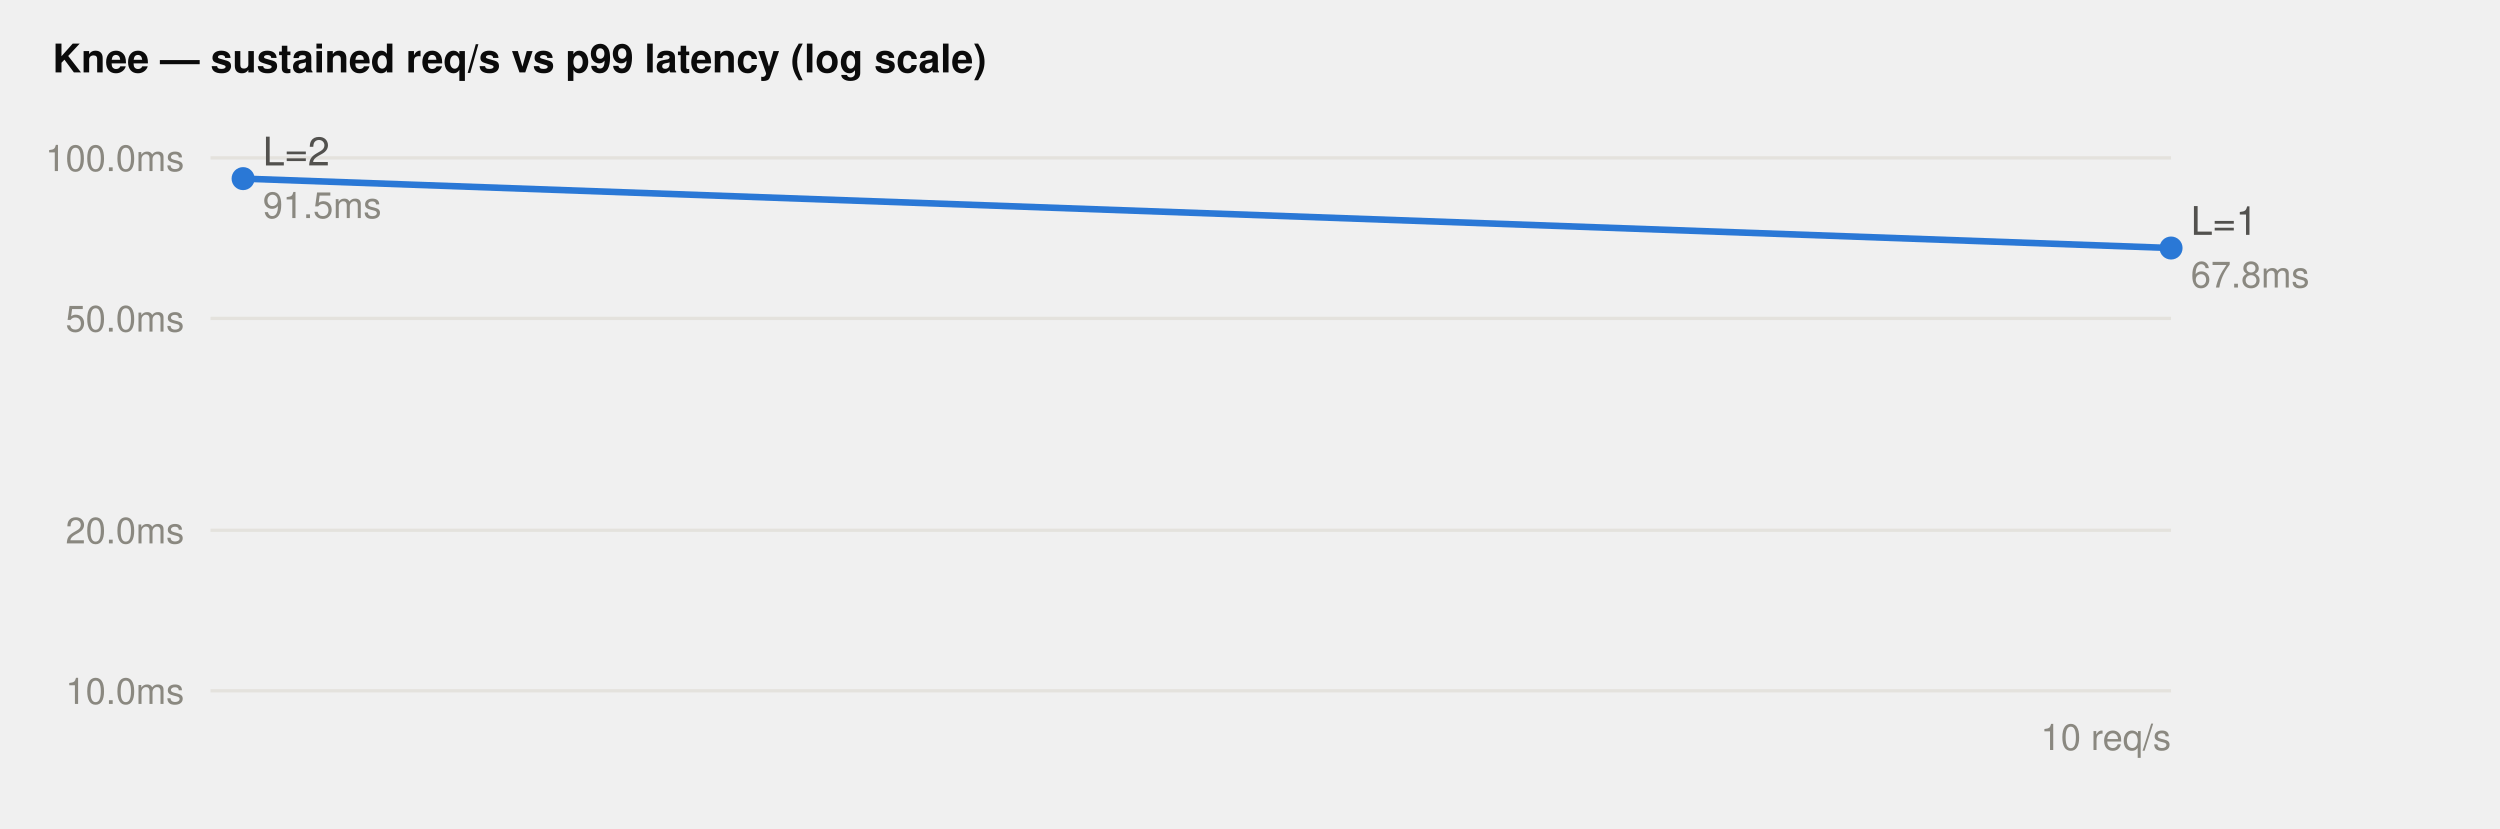
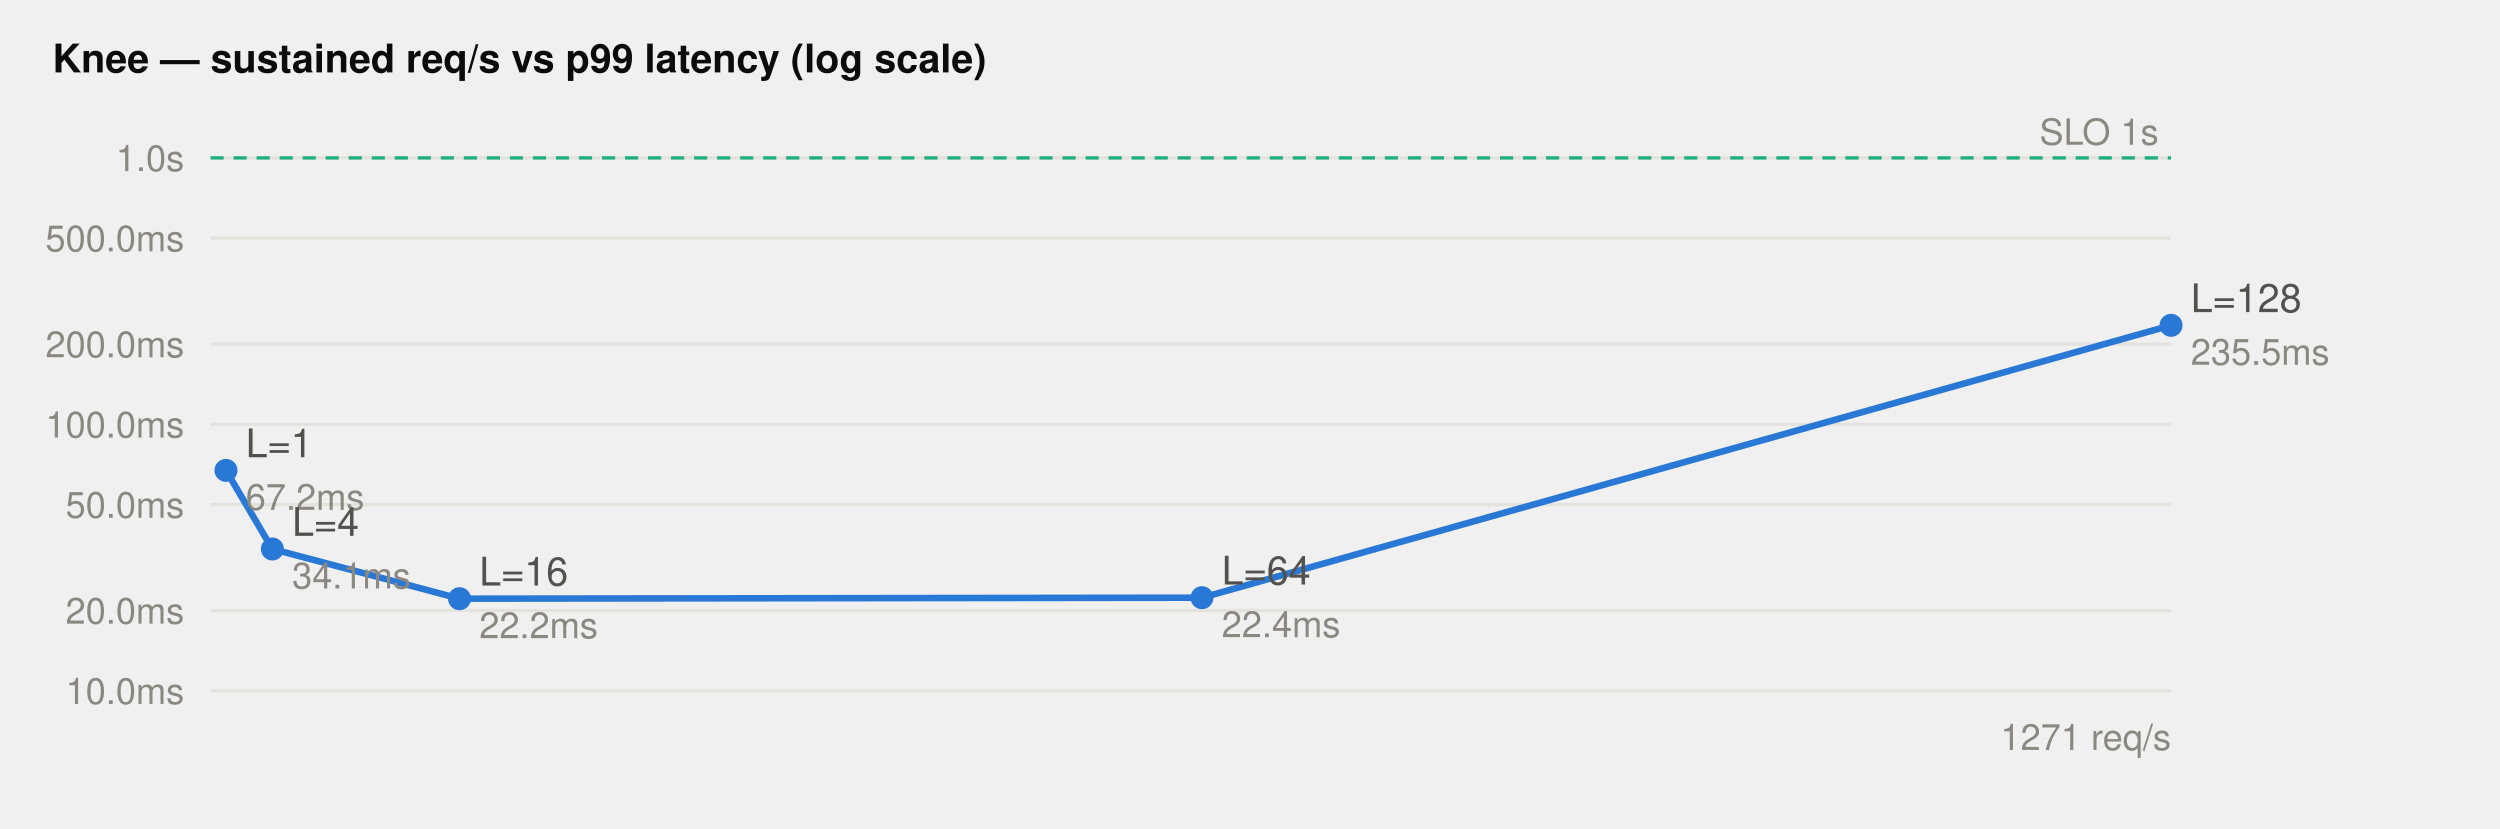
<svg xmlns="http://www.w3.org/2000/svg" viewBox="0 0 760 252" role="img" aria-label="Knee/saturation curve — sustained req/s vs p99 latency">
  <style>
text { fill: #52514e; font: 12px -apple-system, 'Segoe UI', Helvetica, Arial, sans-serif; }
.title { fill: #0b0b0b; font-weight: 600; }
.muted { fill: #8a8880; font-size: 11px; }
.grid { stroke: #e4e2dd; stroke-width: 1; }
.s1 { fill: #2a78d6; } .s1s { stroke: #2a78d6; }
.s2 { fill: #1baf7a; } .s2s { stroke: #1baf7a; }
@media (prefers-color-scheme: dark) {
text { fill: #c3c2b7; }
.title { fill: #ffffff; }
.muted { fill: #8f8e85; }
.grid { stroke: #3a3a38; }
.s1 { fill: #3987e5; } .s1s { stroke: #3987e5; }
.s2 { fill: #199e70; } .s2s { stroke: #199e70; }
}
</style>
  <text x="16" y="22" class="title">Knee — sustained req/s vs p99 latency (log scale)</text>
  <line class="grid" x1="64" y1="210.0" x2="660" y2="210.0" />
  <text class="muted" x="56.0" y="214.0" text-anchor="end">10.0ms</text>
-   <line class="grid" x1="64" y1="161.2" x2="660" y2="161.2" />
-   <text class="muted" x="56.0" y="165.2" text-anchor="end">20.0ms</text>
-   <line class="grid" x1="64" y1="96.8" x2="660" y2="96.8" />
-   <text class="muted" x="56.0" y="100.8" text-anchor="end">50.0ms</text>
+   <line class="grid" x1="64" y1="185.6" x2="660" y2="185.6" />
+   <text class="muted" x="56.0" y="189.6" text-anchor="end">20.0ms</text>
+   <line class="grid" x1="64" y1="153.4" x2="660" y2="153.4" />
+   <text class="muted" x="56.0" y="157.4" text-anchor="end">50.0ms</text>
+   <line class="grid" x1="64" y1="129.0" x2="660" y2="129.0" />
+   <text class="muted" x="56.0" y="133.0" text-anchor="end">100.0ms</text>
+   <line class="grid" x1="64" y1="104.6" x2="660" y2="104.6" />
+   <text class="muted" x="56.0" y="108.6" text-anchor="end">200.0ms</text>
+   <line class="grid" x1="64" y1="72.4" x2="660" y2="72.4" />
+   <text class="muted" x="56.0" y="76.4" text-anchor="end">500.0ms</text>
  <line class="grid" x1="64" y1="48.0" x2="660" y2="48.0" />
-   <text class="muted" x="56.0" y="52.0" text-anchor="end">100.0ms</text>
-   <text class="muted" x="660" y="228.0" text-anchor="end">10 req/s</text>
-   <polyline class="s1s" fill="none" stroke-width="2" points="660.0,75.4 73.9,54.3" />
-   <circle class="s1" cx="660.0" cy="75.4" r="3.5" />
-   <text x="666.0" y="71.4">L=1</text>
-   <text class="muted" x="666.0" y="87.4">67.8ms</text>
-   <circle class="s1" cx="73.9" cy="54.3" r="3.5" />
-   <text x="79.9" y="50.3">L=2</text>
-   <text class="muted" x="79.9" y="66.3">91.5ms</text>
+   <text class="muted" x="56.0" y="52.0" text-anchor="end">1.0s</text>
+   <line class="s2s" x1="64" y1="48.0" x2="660" y2="48.0" stroke-dasharray="4 3" />
+   <text class="muted" x="620.0" y="44.0">SLO 1s</text>
+   <text class="muted" x="660" y="228.0" text-anchor="end">1271 req/s</text>
+   <polyline class="s1s" fill="none" stroke-width="2" points="68.7,143.0 82.8,166.9 139.7,182.0 365.4,181.7 660.0,98.9" />
+   <circle class="s1" cx="68.7" cy="143.0" r="3.5" />
+   <text x="74.7" y="139.0">L=1</text>
+   <text class="muted" x="74.7" y="155.0">67.2ms</text>
+   <circle class="s1" cx="82.8" cy="166.9" r="3.5" />
+   <text x="88.8" y="162.9">L=4</text>
+   <text class="muted" x="88.8" y="178.9">34.1ms</text>
+   <circle class="s1" cx="139.7" cy="182.0" r="3.5" />
+   <text x="145.7" y="178.0">L=16</text>
+   <text class="muted" x="145.7" y="194.0">22.2ms</text>
+   <circle class="s1" cx="365.4" cy="181.7" r="3.5" />
+   <text x="371.4" y="177.7">L=64</text>
+   <text class="muted" x="371.4" y="193.7">22.4ms</text>
+   <circle class="s1" cx="660.0" cy="98.9" r="3.5" />
+   <text x="666.0" y="94.9">L=128</text>
+   <text class="muted" x="666.0" y="110.9">235.5ms</text>
</svg>
